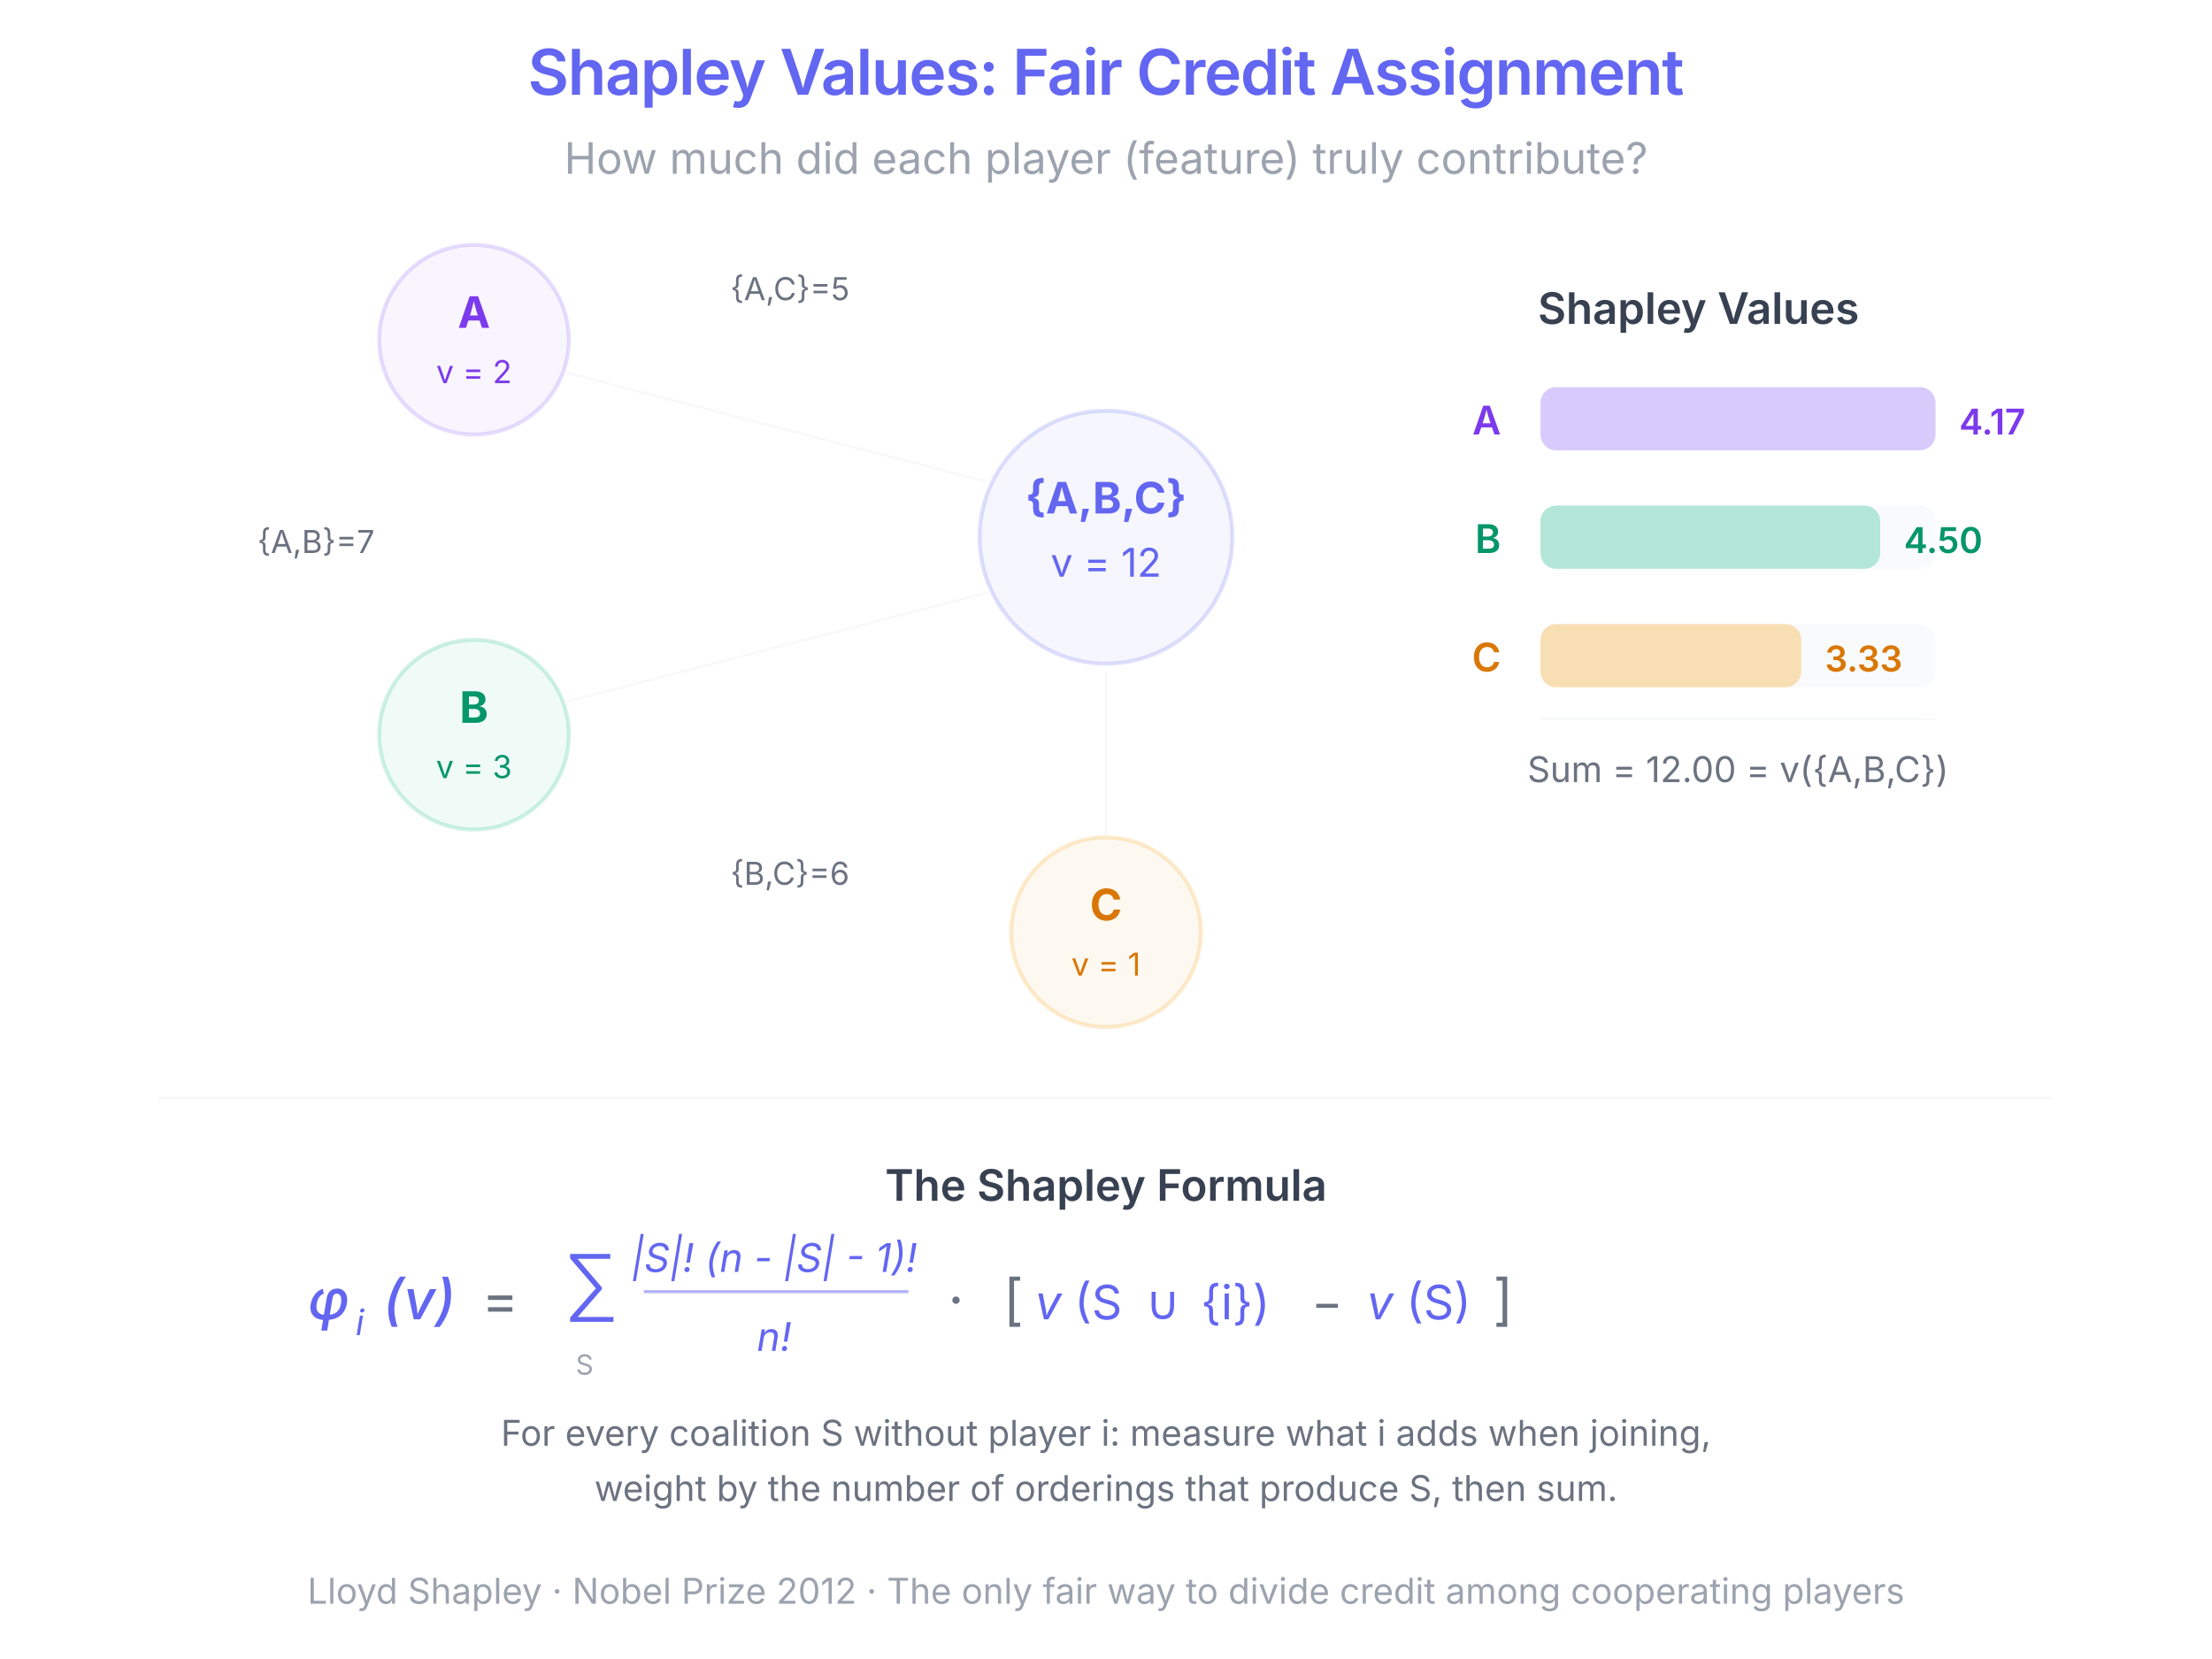
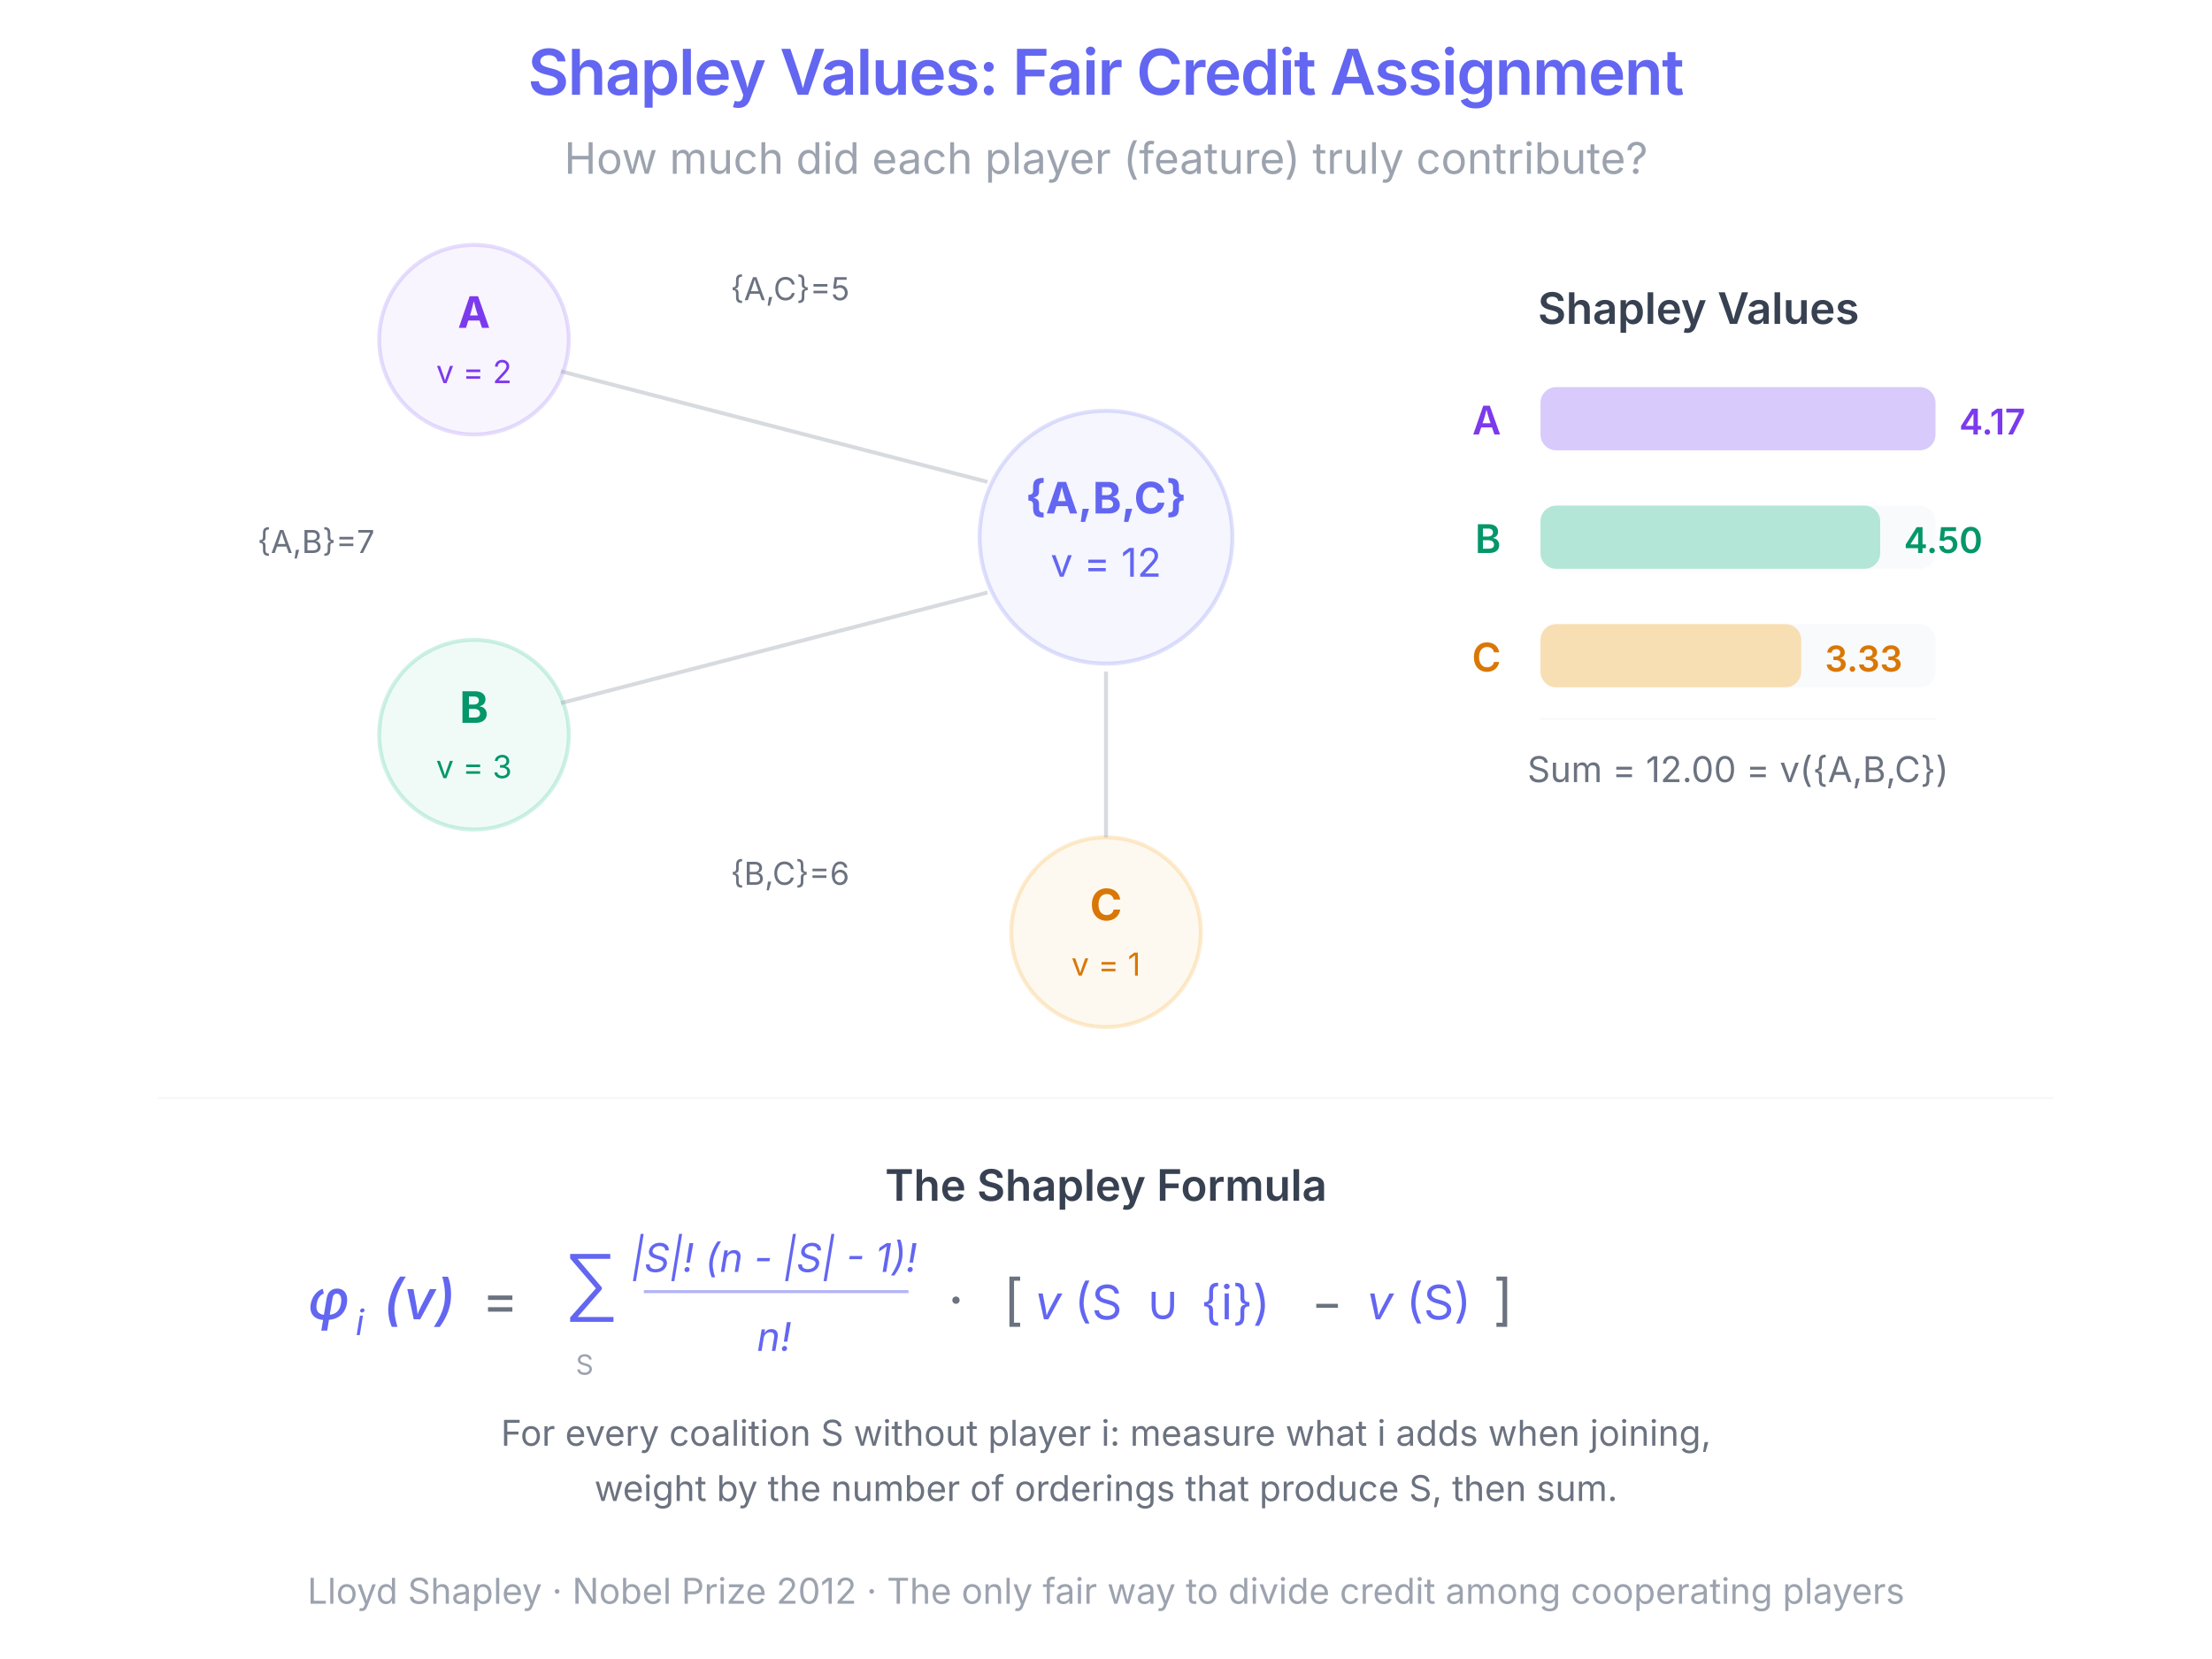
<svg xmlns="http://www.w3.org/2000/svg" viewBox="0 0 560 420" font-family="'Inter','Segoe UI',system-ui,-apple-system,sans-serif">
  <text x="280" y="24" text-anchor="middle" fill="#6366f1" font-size="16" font-weight="600" letter-spacing="-0.3">Shapley Values: Fair Credit Assignment</text>
  <text x="280" y="44" text-anchor="middle" fill="#9ca3af" font-size="11">How much did each player (feature) truly contribute?</text>
  <circle cx="280" cy="136" r="32" fill="#6366f1" fill-opacity="0.06" stroke="#6366f1" stroke-width="1" stroke-opacity="0.2" />
  <text x="280" y="130" text-anchor="middle" fill="#6366f1" font-size="11" font-weight="700">{A,B,C}</text>
  <text x="280" y="146" text-anchor="middle" fill="#6366f1" font-size="10">v = 12</text>
  <circle cx="120" cy="86" r="24" fill="#8b5cf6" fill-opacity="0.06" stroke="#8b5cf6" stroke-width="1" stroke-opacity="0.2" />
  <text x="120" y="83" text-anchor="middle" fill="#7c3aed" font-size="11" font-weight="700">A</text>
  <text x="120" y="97" text-anchor="middle" fill="#7c3aed" font-size="8">v = 2</text>
  <circle cx="120" cy="186" r="24" fill="#10b981" fill-opacity="0.06" stroke="#10b981" stroke-width="1" stroke-opacity="0.2" />
  <text x="120" y="183" text-anchor="middle" fill="#059669" font-size="11" font-weight="700">B</text>
  <text x="120" y="197" text-anchor="middle" fill="#059669" font-size="8">v = 3</text>
  <circle cx="280" cy="236" r="24" fill="#f59e0b" fill-opacity="0.06" stroke="#f59e0b" stroke-width="1" stroke-opacity="0.2" />
  <text x="280" y="233" text-anchor="middle" fill="#d97706" font-size="11" font-weight="700">C</text>
  <text x="280" y="247" text-anchor="middle" fill="#d97706" font-size="8">v = 1</text>
  <text x="80" y="140" text-anchor="middle" fill="#6b7280" font-size="8">{A,B}=7</text>
  <text x="200" y="76" text-anchor="middle" fill="#6b7280" font-size="8">{A,C}=5</text>
  <text x="200" y="224" text-anchor="middle" fill="#6b7280" font-size="8">{B,C}=6</text>
-   <line x1="142" y1="94" x2="250" y2="122" stroke="#e5e7eb" stroke-width="0.5" opacity="0.3" />
-   <line x1="142" y1="178" x2="250" y2="150" stroke="#e5e7eb" stroke-width="0.5" opacity="0.3" />
-   <line x1="280" y1="212" x2="280" y2="170" stroke="#e5e7eb" stroke-width="0.5" opacity="0.3" />
+   <line x1="142" y1="94" x2="250" y2="122" stroke="#9ca3af" stroke-width="1" opacity="0.4" />
+   <line x1="142" y1="178" x2="250" y2="150" stroke="#9ca3af" stroke-width="1" opacity="0.4" />
+   <line x1="280" y1="212" x2="280" y2="170" stroke="#9ca3af" stroke-width="1" opacity="0.4" />
  <text x="430" y="82" text-anchor="middle" fill="#374151" font-size="11" font-weight="600">Shapley Values</text>
  <text x="380" y="110" text-anchor="end" fill="#7c3aed" font-size="10" font-weight="600">A</text>
  <rect x="390" y="98" width="100" height="16" rx="4" fill="#e5e7eb" fill-opacity="0.2" />
  <rect x="390" y="98" width="100" height="16" rx="4" fill="#8b5cf6" fill-opacity="0.3" />
  <text x="496" y="110" text-anchor="start" fill="#7c3aed" font-size="9" font-weight="600">4.17</text>
  <text x="380" y="140" text-anchor="end" fill="#059669" font-size="10" font-weight="600">B</text>
  <rect x="390" y="128" width="100" height="16" rx="4" fill="#e5e7eb" fill-opacity="0.2" />
  <rect x="390" y="128" width="86" height="16" rx="4" fill="#10b981" fill-opacity="0.3" />
  <text x="482" y="140" text-anchor="start" fill="#059669" font-size="9" font-weight="600">4.50</text>
  <text x="380" y="170" text-anchor="end" fill="#d97706" font-size="10" font-weight="600">C</text>
  <rect x="390" y="158" width="100" height="16" rx="4" fill="#e5e7eb" fill-opacity="0.2" />
  <rect x="390" y="158" width="66" height="16" rx="4" fill="#f59e0b" fill-opacity="0.3" />
  <text x="462" y="170" text-anchor="start" fill="#d97706" font-size="9" font-weight="600">3.33</text>
  <line x1="390" y1="182" x2="490" y2="182" stroke="#e5e7eb" stroke-width="0.5" opacity="0.3" />
  <text x="440" y="198" text-anchor="middle" fill="#6b7280" font-size="9">Sum = 12.00 = v({A,B,C})</text>
  <line x1="40" y1="278" x2="520" y2="278" stroke="#e5e7eb" stroke-width="0.5" opacity="0.3" />
  <text x="280" y="304" text-anchor="middle" fill="#374151" font-size="11" font-weight="600">The Shapley Formula</text>
  <text x="78" y="334" fill="#6366f1" font-size="14" font-style="italic" font-weight="500">φ</text>
  <text x="90" y="338" fill="#6366f1" font-size="9" font-style="italic">i</text>
  <text x="97" y="334" fill="#6366f1" font-size="14" font-style="italic" font-weight="500">(v)</text>
  <text x="122" y="334" fill="#6b7280" font-size="14">=</text>
  <text x="144" y="332" fill="#6366f1" font-size="20" font-weight="300">∑</text>
  <text x="148" y="348" fill="#9ca3af" font-size="7" text-anchor="middle">S</text>
  <text x="196" y="322" text-anchor="middle" fill="#6366f1" font-size="10" font-style="italic">|S|! (n - |S| - 1)!</text>
  <line x1="163" y1="327" x2="230" y2="327" stroke="#6366f1" stroke-width="0.75" opacity="0.5" />
  <text x="196" y="342" text-anchor="middle" fill="#6366f1" font-size="10" font-style="italic">n!</text>
  <text x="240" y="334" fill="#6b7280" font-size="14">·</text>
  <text x="254" y="334" fill="#6b7280" font-size="14">[</text>
  <text x="262" y="334" fill="#6366f1" font-size="12" font-style="italic">v</text>
  <text x="272" y="334" fill="#6366f1" font-size="12">(S</text>
  <text x="290" y="334" fill="#6366f1" font-size="12">∪</text>
  <text x="304" y="334" fill="#6366f1" font-size="12">{i})</text>
  <text x="332" y="334" fill="#6b7280" font-size="12">−</text>
  <text x="346" y="334" fill="#6366f1" font-size="12" font-style="italic">v</text>
  <text x="356" y="334" fill="#6366f1" font-size="12">(S)</text>
  <text x="378" y="334" fill="#6b7280" font-size="14">]</text>
  <text x="280" y="366" text-anchor="middle" fill="#6b7280" font-size="9">For every coalition S without player i: measure what i adds when joining,</text>
  <text x="280" y="380" text-anchor="middle" fill="#6b7280" font-size="9">weight by the number of orderings that produce S, then sum.</text>
  <text x="280" y="406" text-anchor="middle" fill="#9ca3af" font-size="9">Lloyd Shapley · Nobel Prize 2012 · The only fair way to divide credit among cooperating players</text>
</svg>
